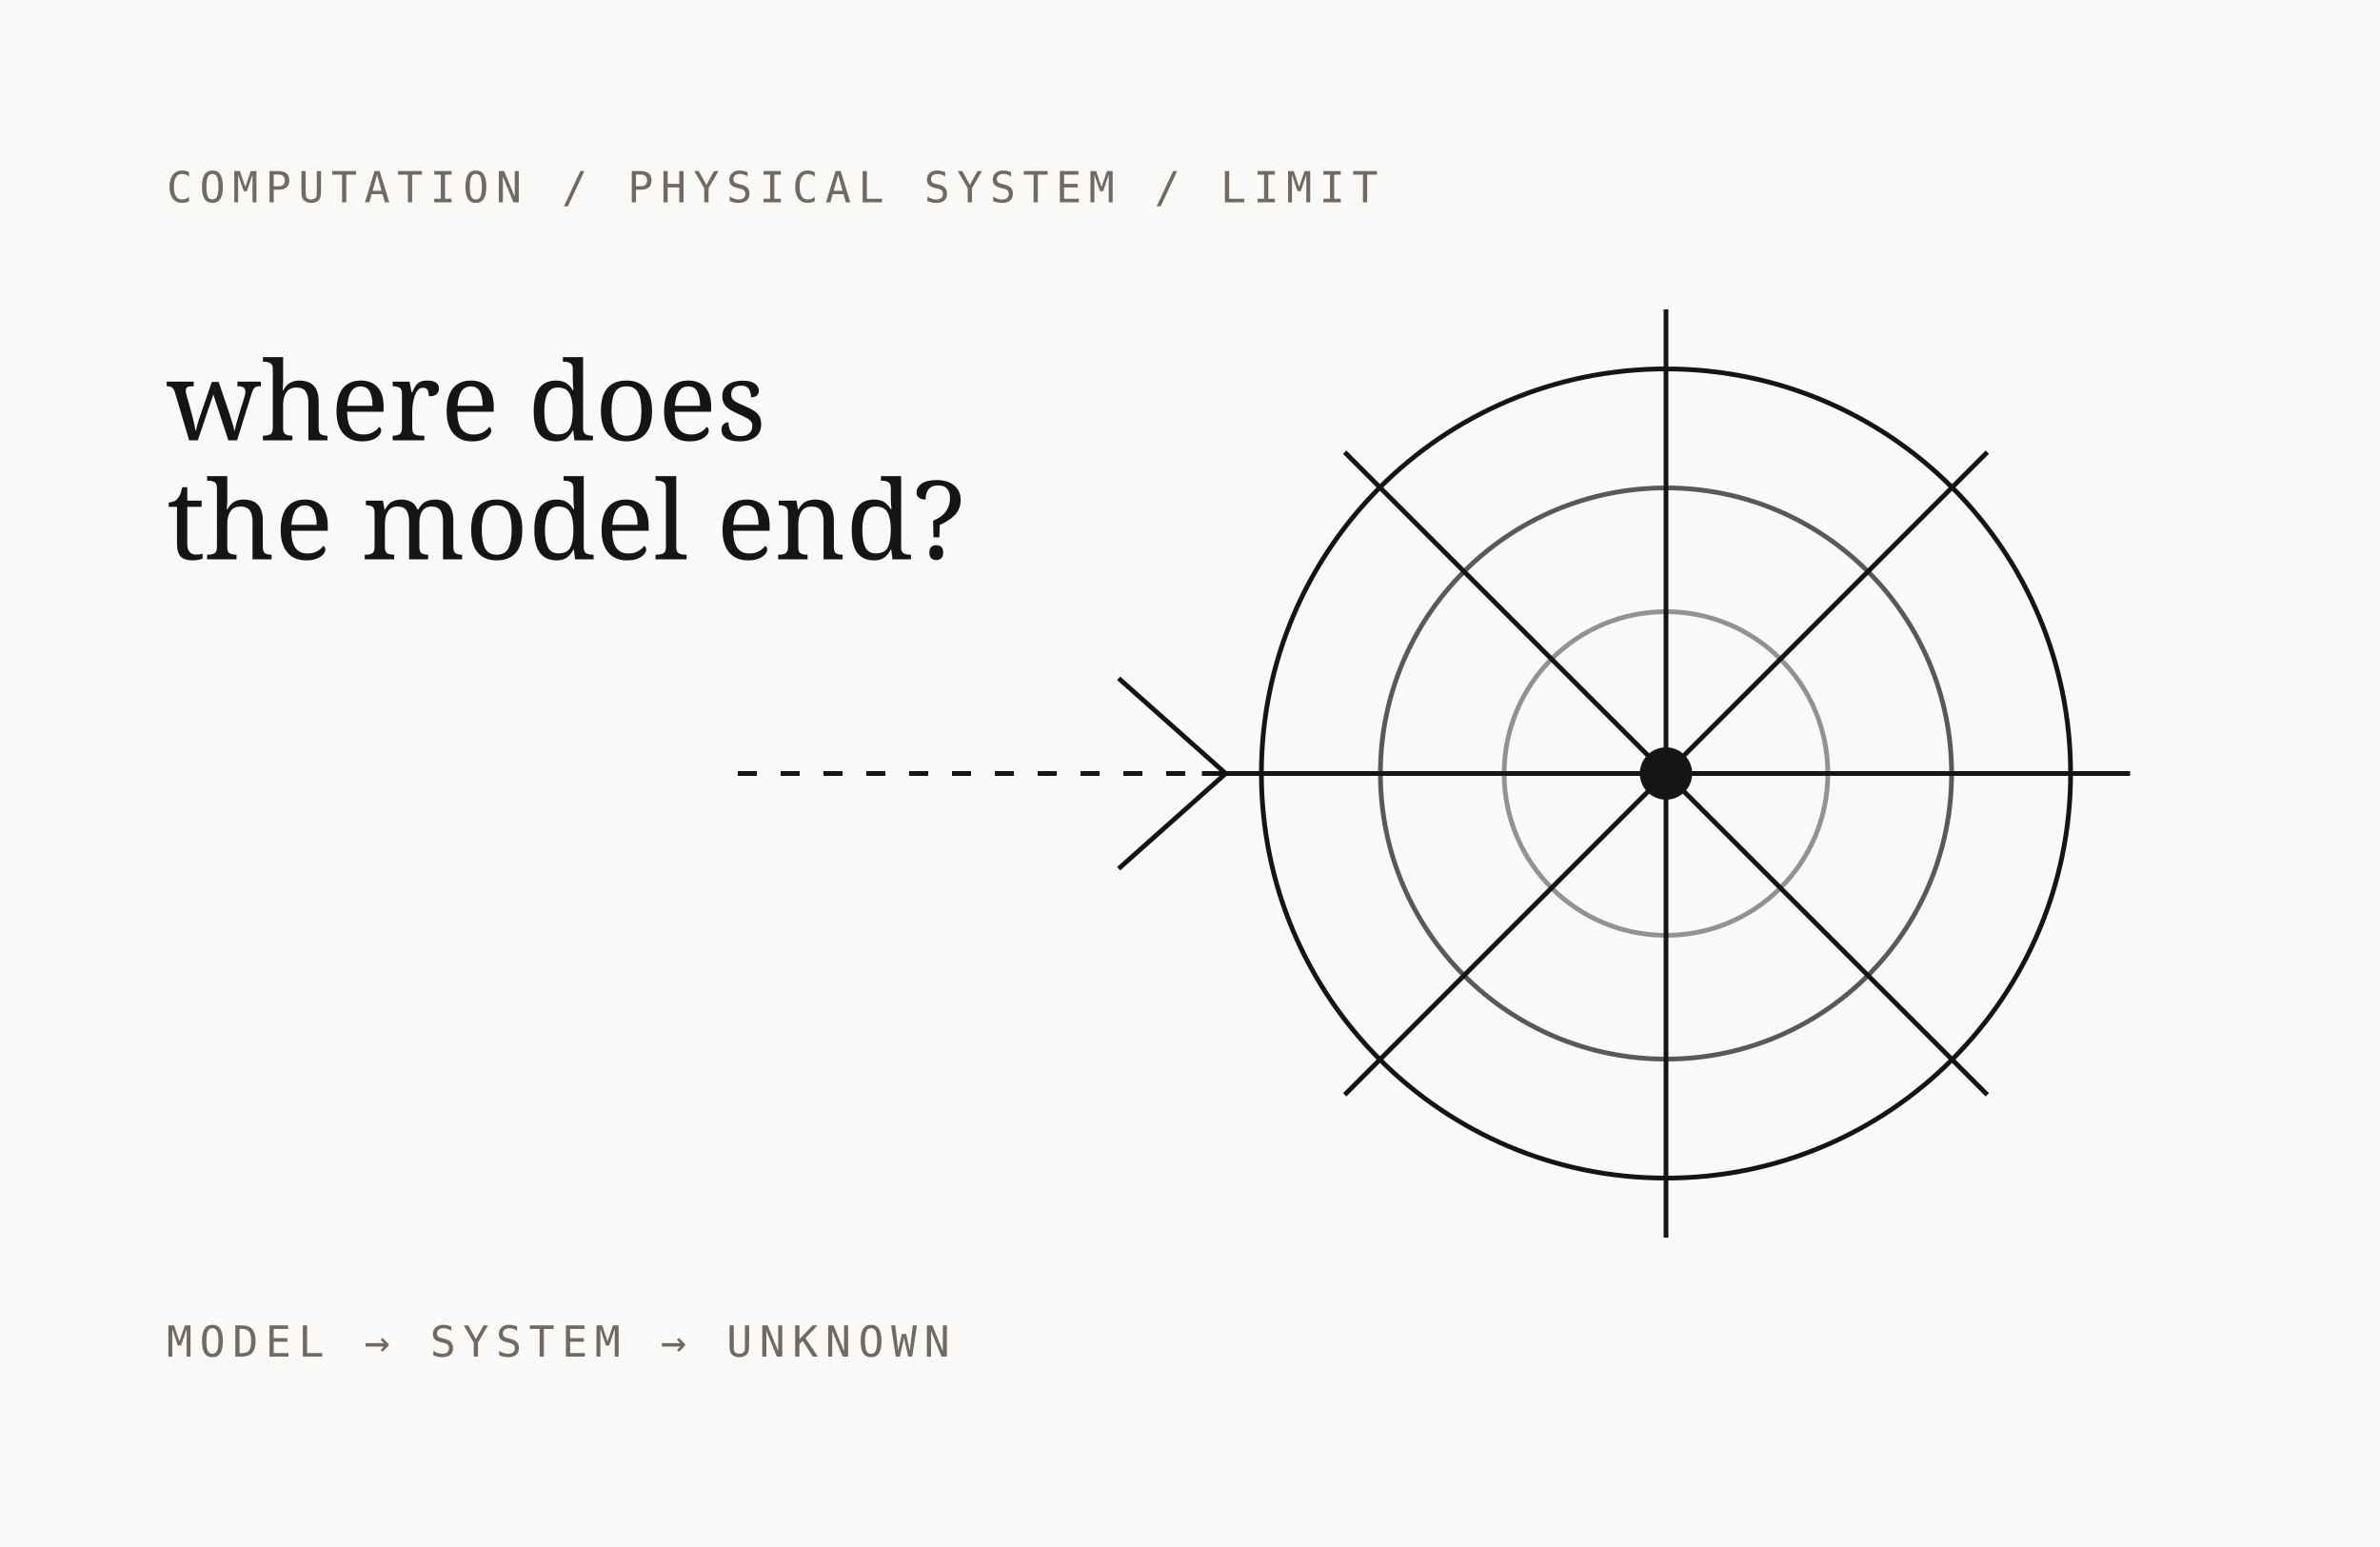
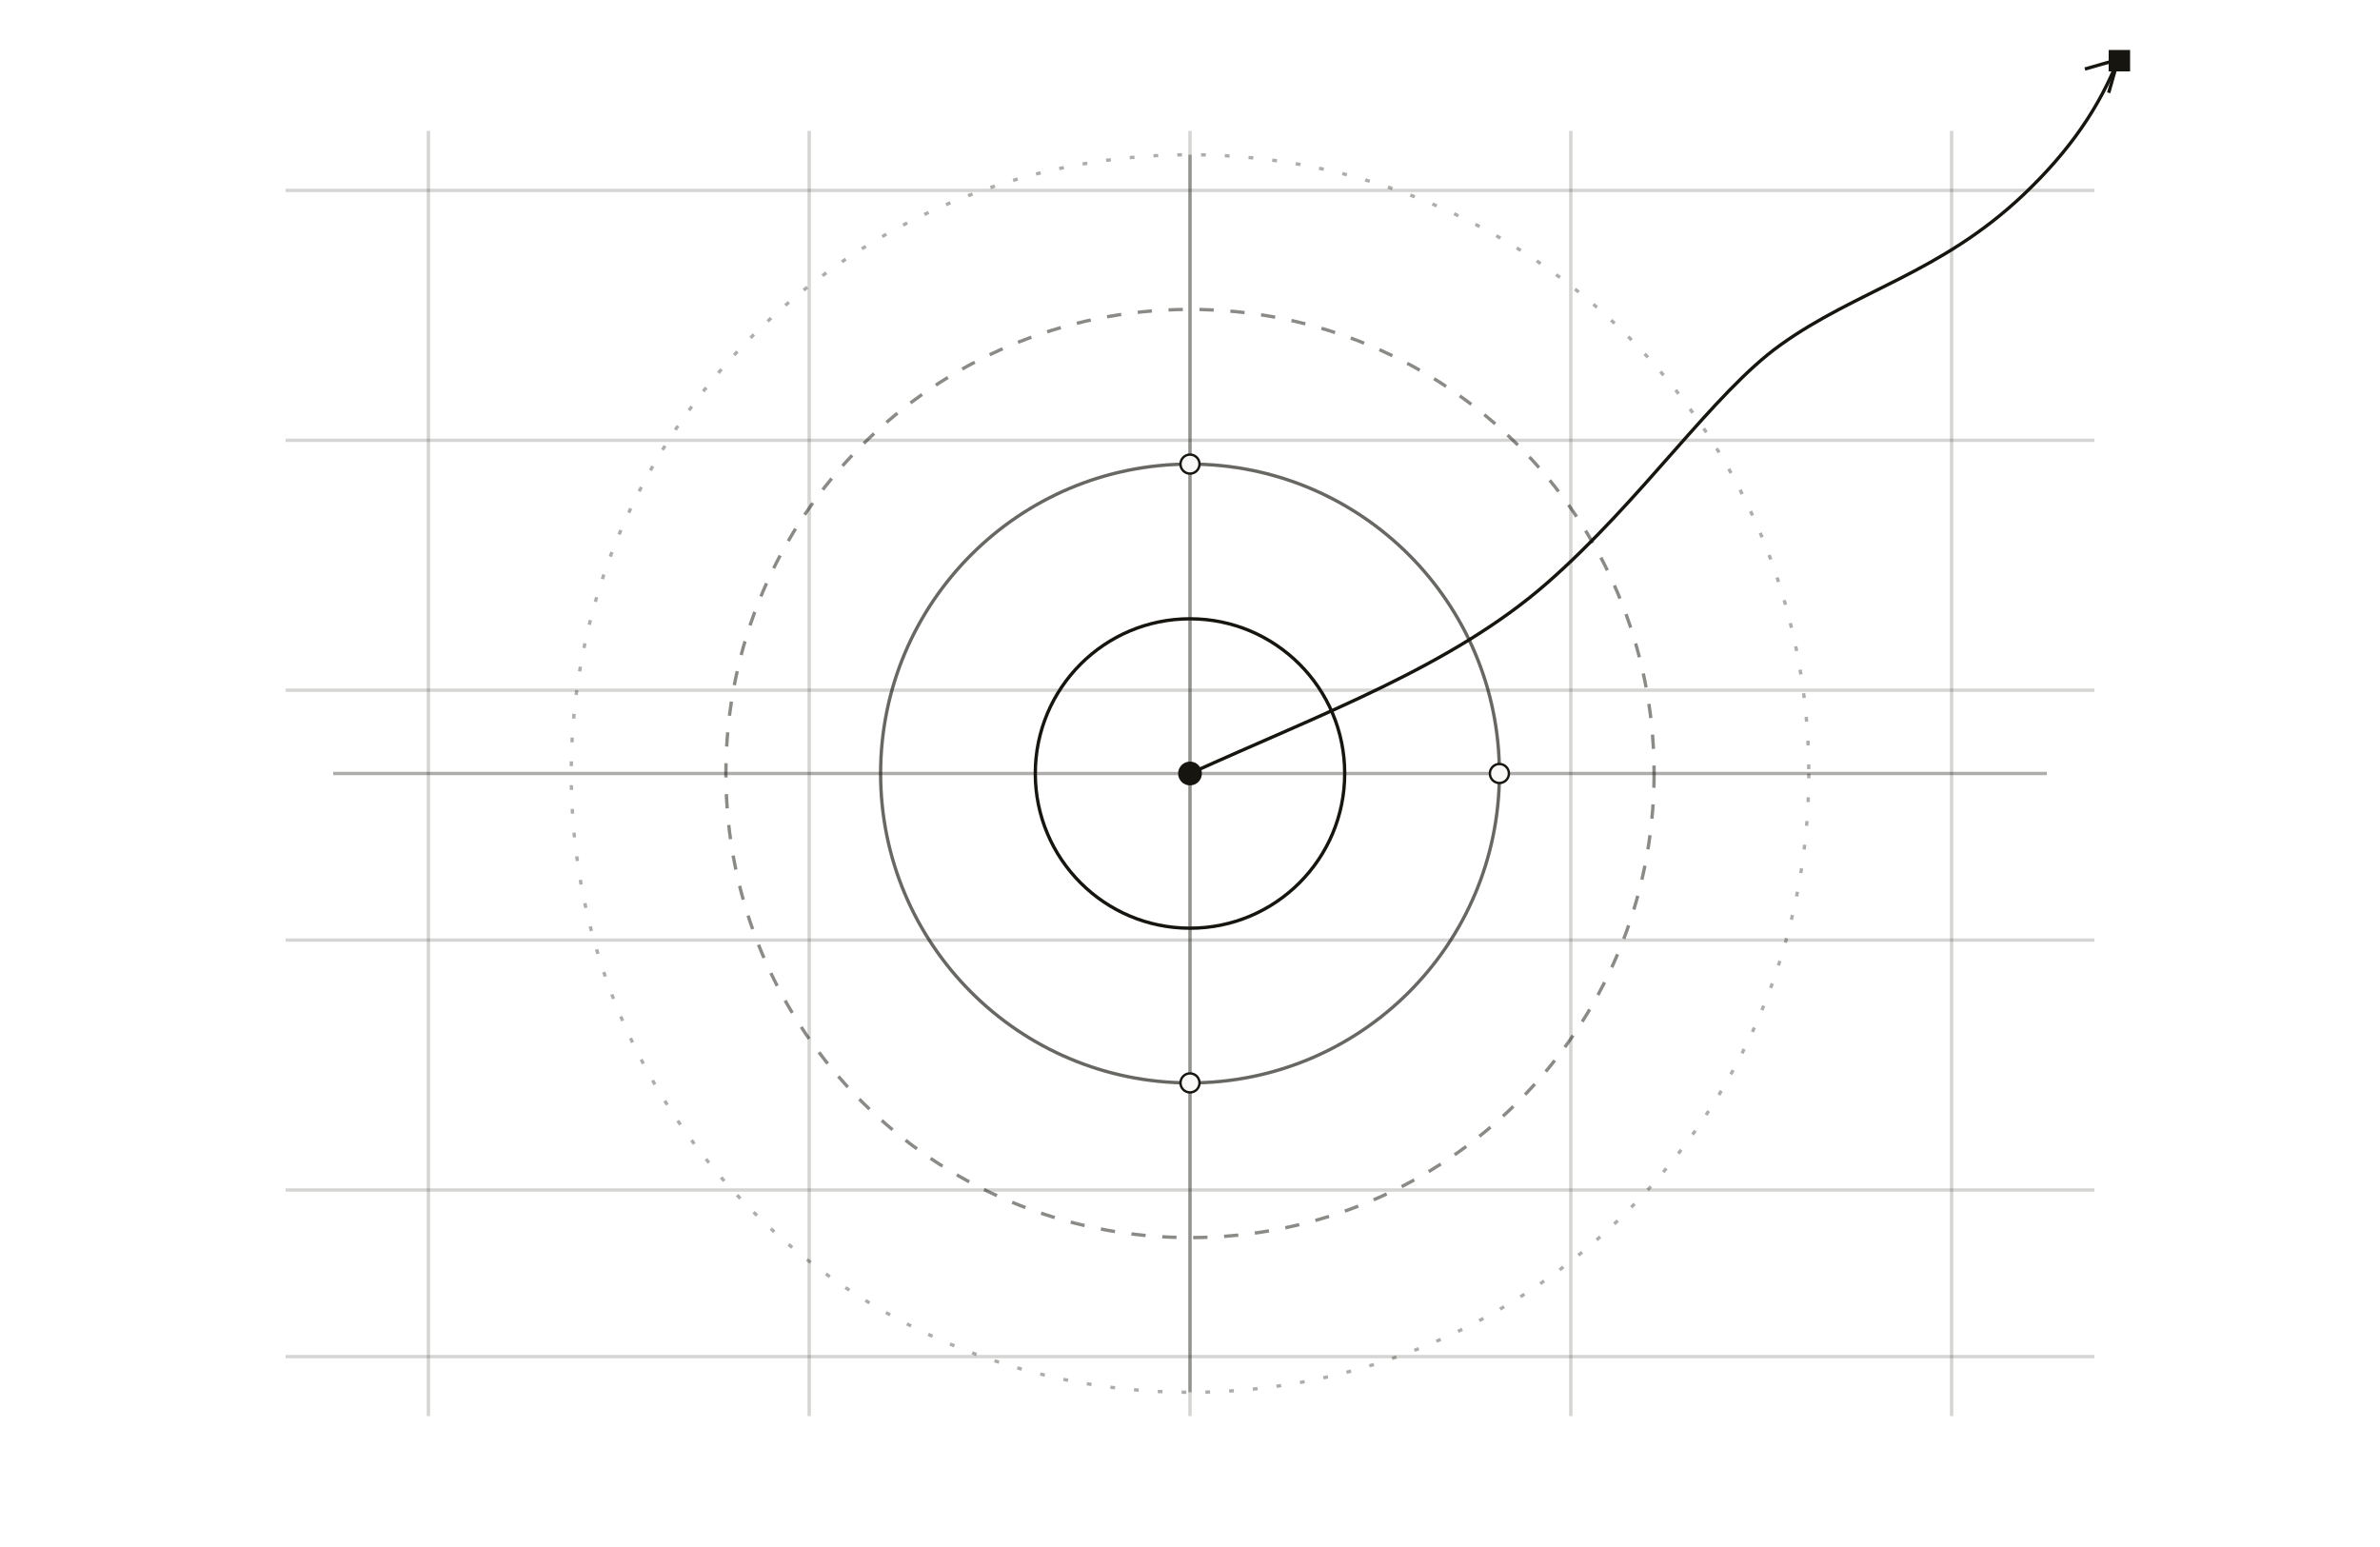
- <svg xmlns="http://www.w3.org/2000/svg" viewBox="0 0 1000 650">
-   <rect width="1000" height="650" fill="#faf9f7" />
-   <g fill="none" stroke="#161513" stroke-width="2">
-     <circle cx="700" cy="325" r="170" />
-     <circle cx="700" cy="325" r="120" opacity=".7" />
-     <circle cx="700" cy="325" r="68" opacity=".45" />
-     <path d="M505 325H895M700 130V520M565 190L835 460M835 190L565 460" />
-     <circle cx="700" cy="325" r="11" fill="#161513" stroke="none" />
-     <path d="M310 325H505" stroke-dasharray="8 10" />
-     <path d="M470 285L515 325L470 365" />
+ <svg xmlns="http://www.w3.org/2000/svg" viewBox="0 0 1000 650" fill="none">
+   <g stroke="#17150f" stroke-width="1.4">
+     <path opacity=".18" d="M120 80H880M120 185H880M120 290H880M120 395H880M120 500H880M120 570H880" />
+     <path opacity=".18" d="M180 55V595M340 55V595M500 55V595M660 55V595M820 55V595" />
+     <circle cx="500" cy="325" r="65" />
+     <circle cx="500" cy="325" r="130" opacity=".65" />
+     <circle cx="500" cy="325" r="195" stroke-dasharray="6 7" opacity=".5" />
+     <circle cx="500" cy="325" r="260" stroke-dasharray="2 8" opacity=".35" />
+     <path d="M500 65V585M140 325H860" opacity=".35" />
+     <path d="M500 325              C555 300 610 280 650 245              C690 210 720 165 748 145              C780 122 815 115 850 82              C870 63 882 45 890 25" />
+     <path d="M890 25l-4 14M890 25l-14 4" />
  </g>
-   <g fill="#6f6a62" font-family="monospace" font-size="18" letter-spacing="3">
-     <text x="70" y="85">COMPUTATION / PHYSICAL SYSTEM / LIMIT</text>
-     <text x="70" y="570">MODEL → SYSTEM → UNKNOWN</text>
+   <g fill="#17150f">
+     <circle cx="500" cy="325" r="5" />
+     <rect x="886" y="21" width="9" height="9" />
  </g>
-   <g fill="#161513" font-family="Georgia,serif">
-     <text x="70" y="185" font-size="46">where does</text>
-     <text x="70" y="235" font-size="46">the model end?</text>
+   <g stroke="#17150f" stroke-width="1">
+     <circle cx="500" cy="195" r="4" fill="#faf9f7" />
+     <circle cx="630" cy="325" r="4" fill="#faf9f7" />
+     <circle cx="500" cy="455" r="4" fill="#faf9f7" />
  </g>
</svg>
